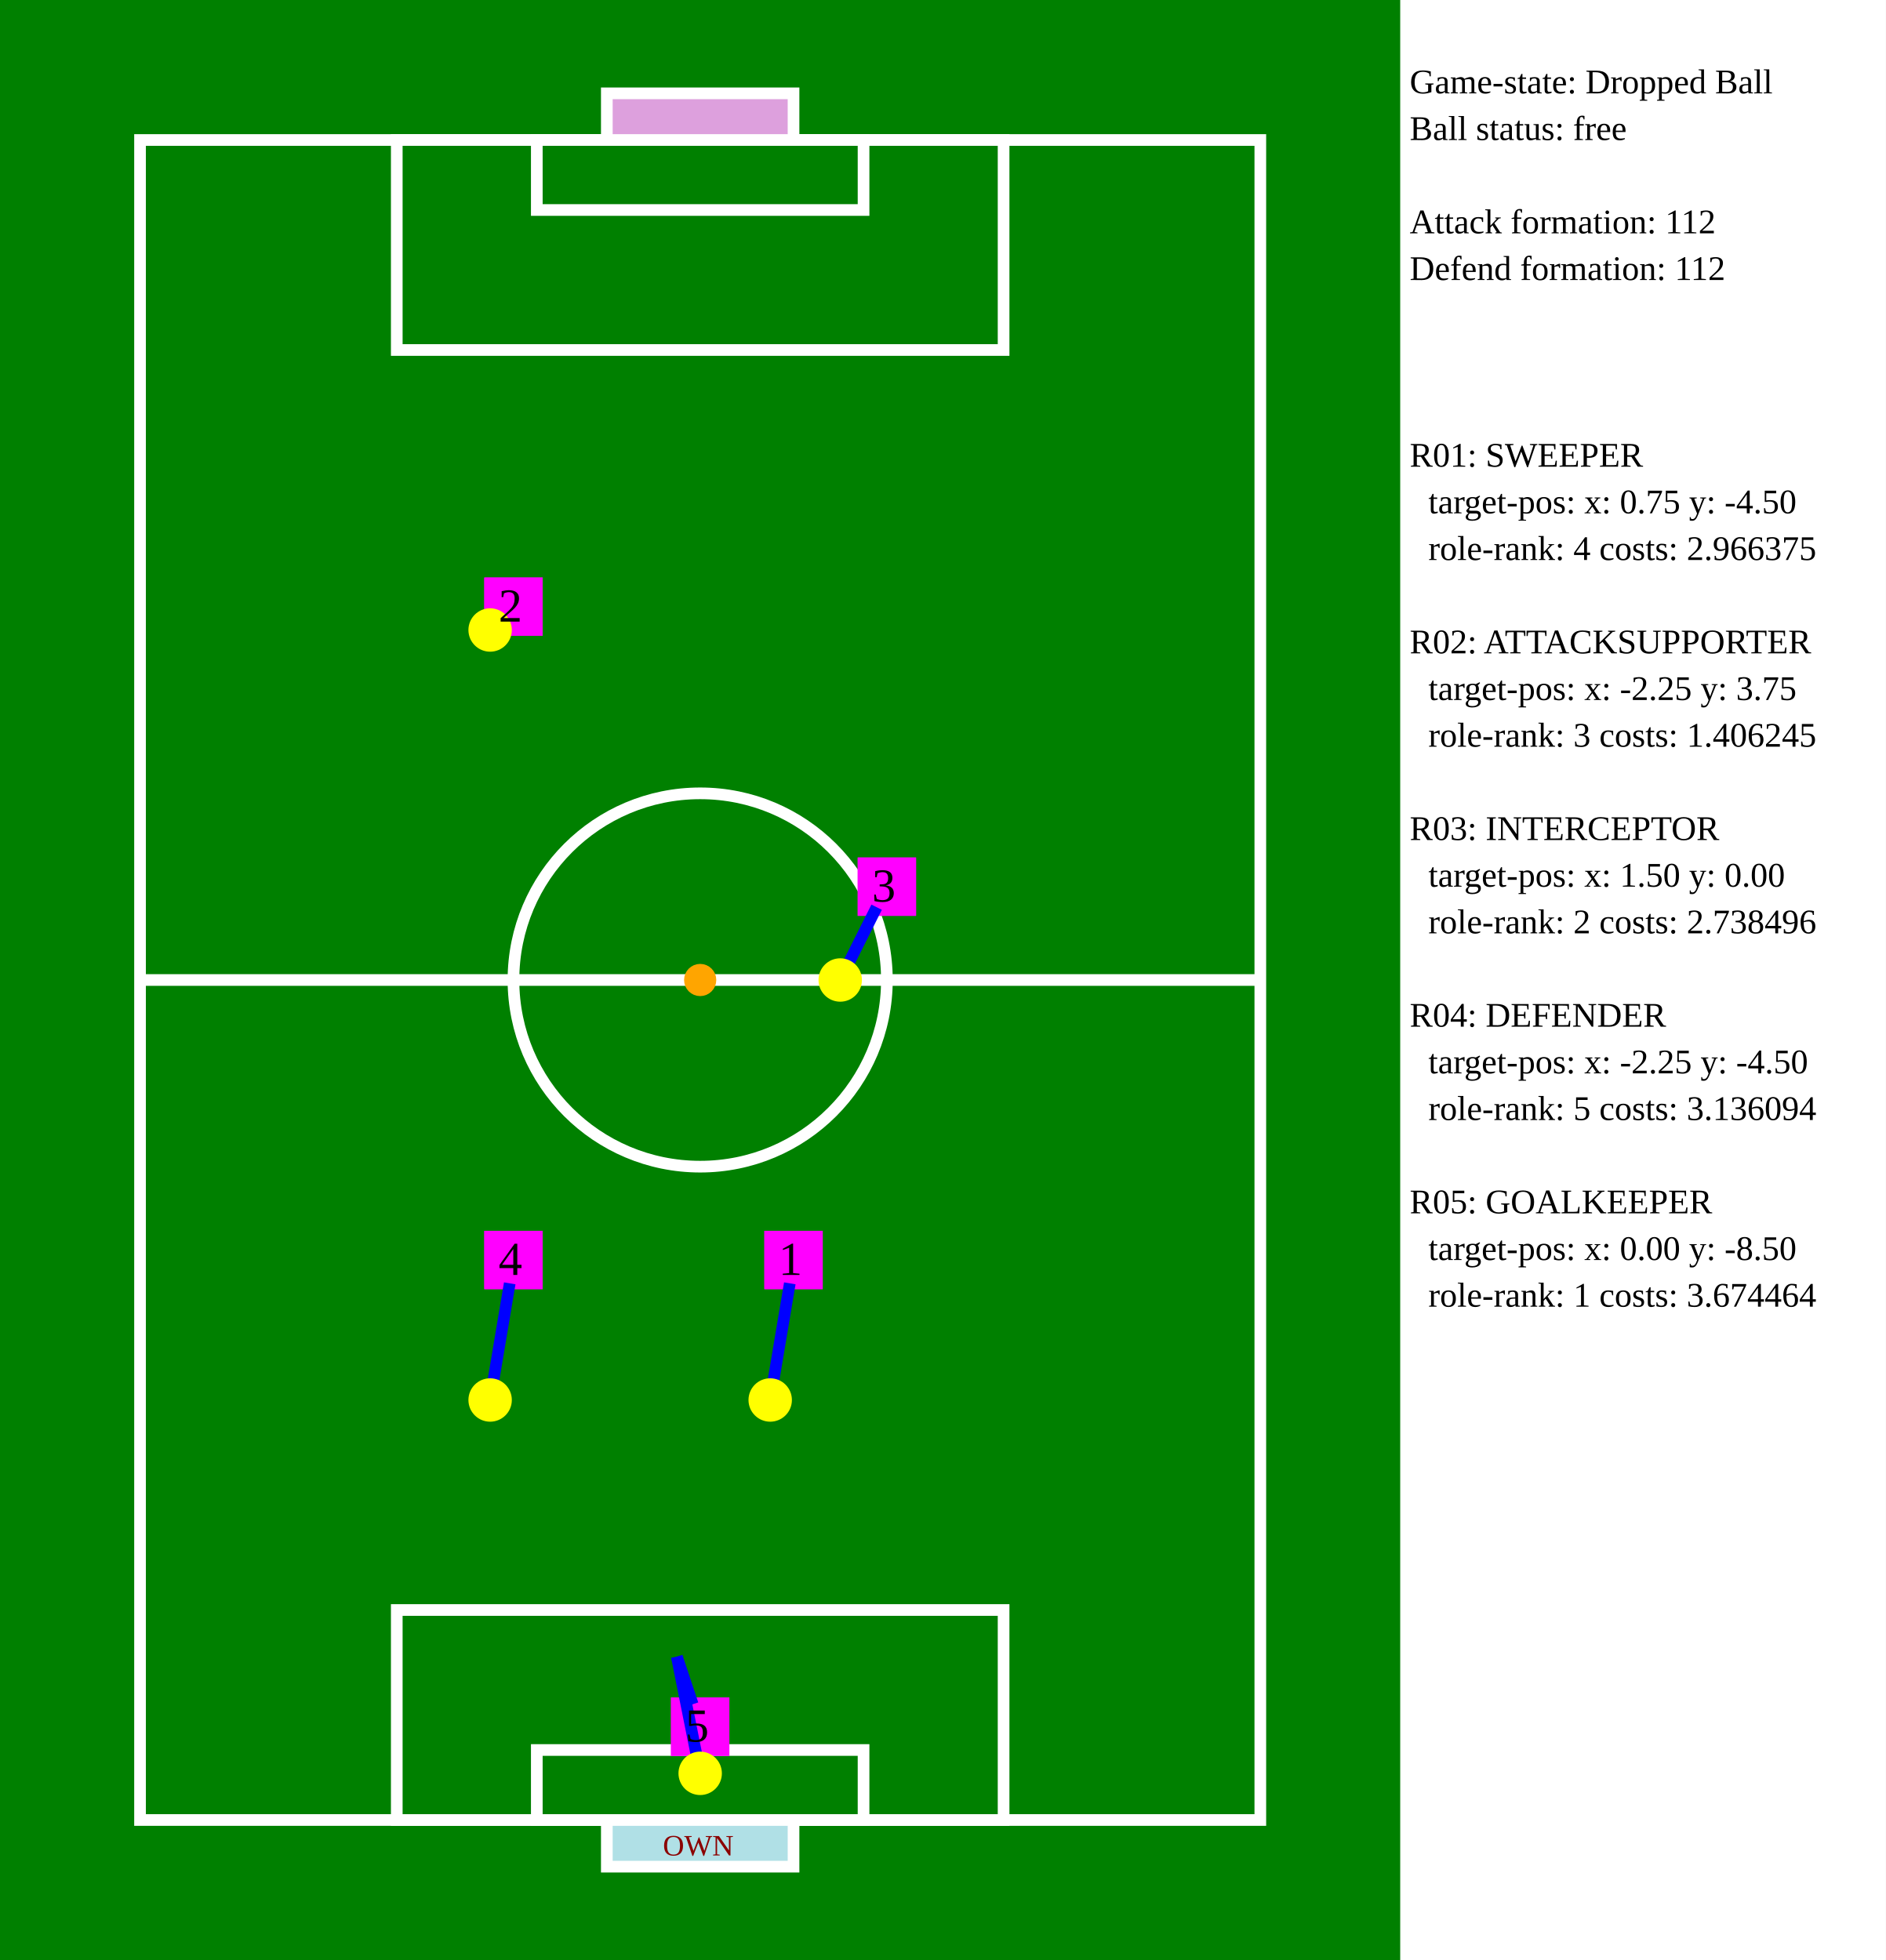
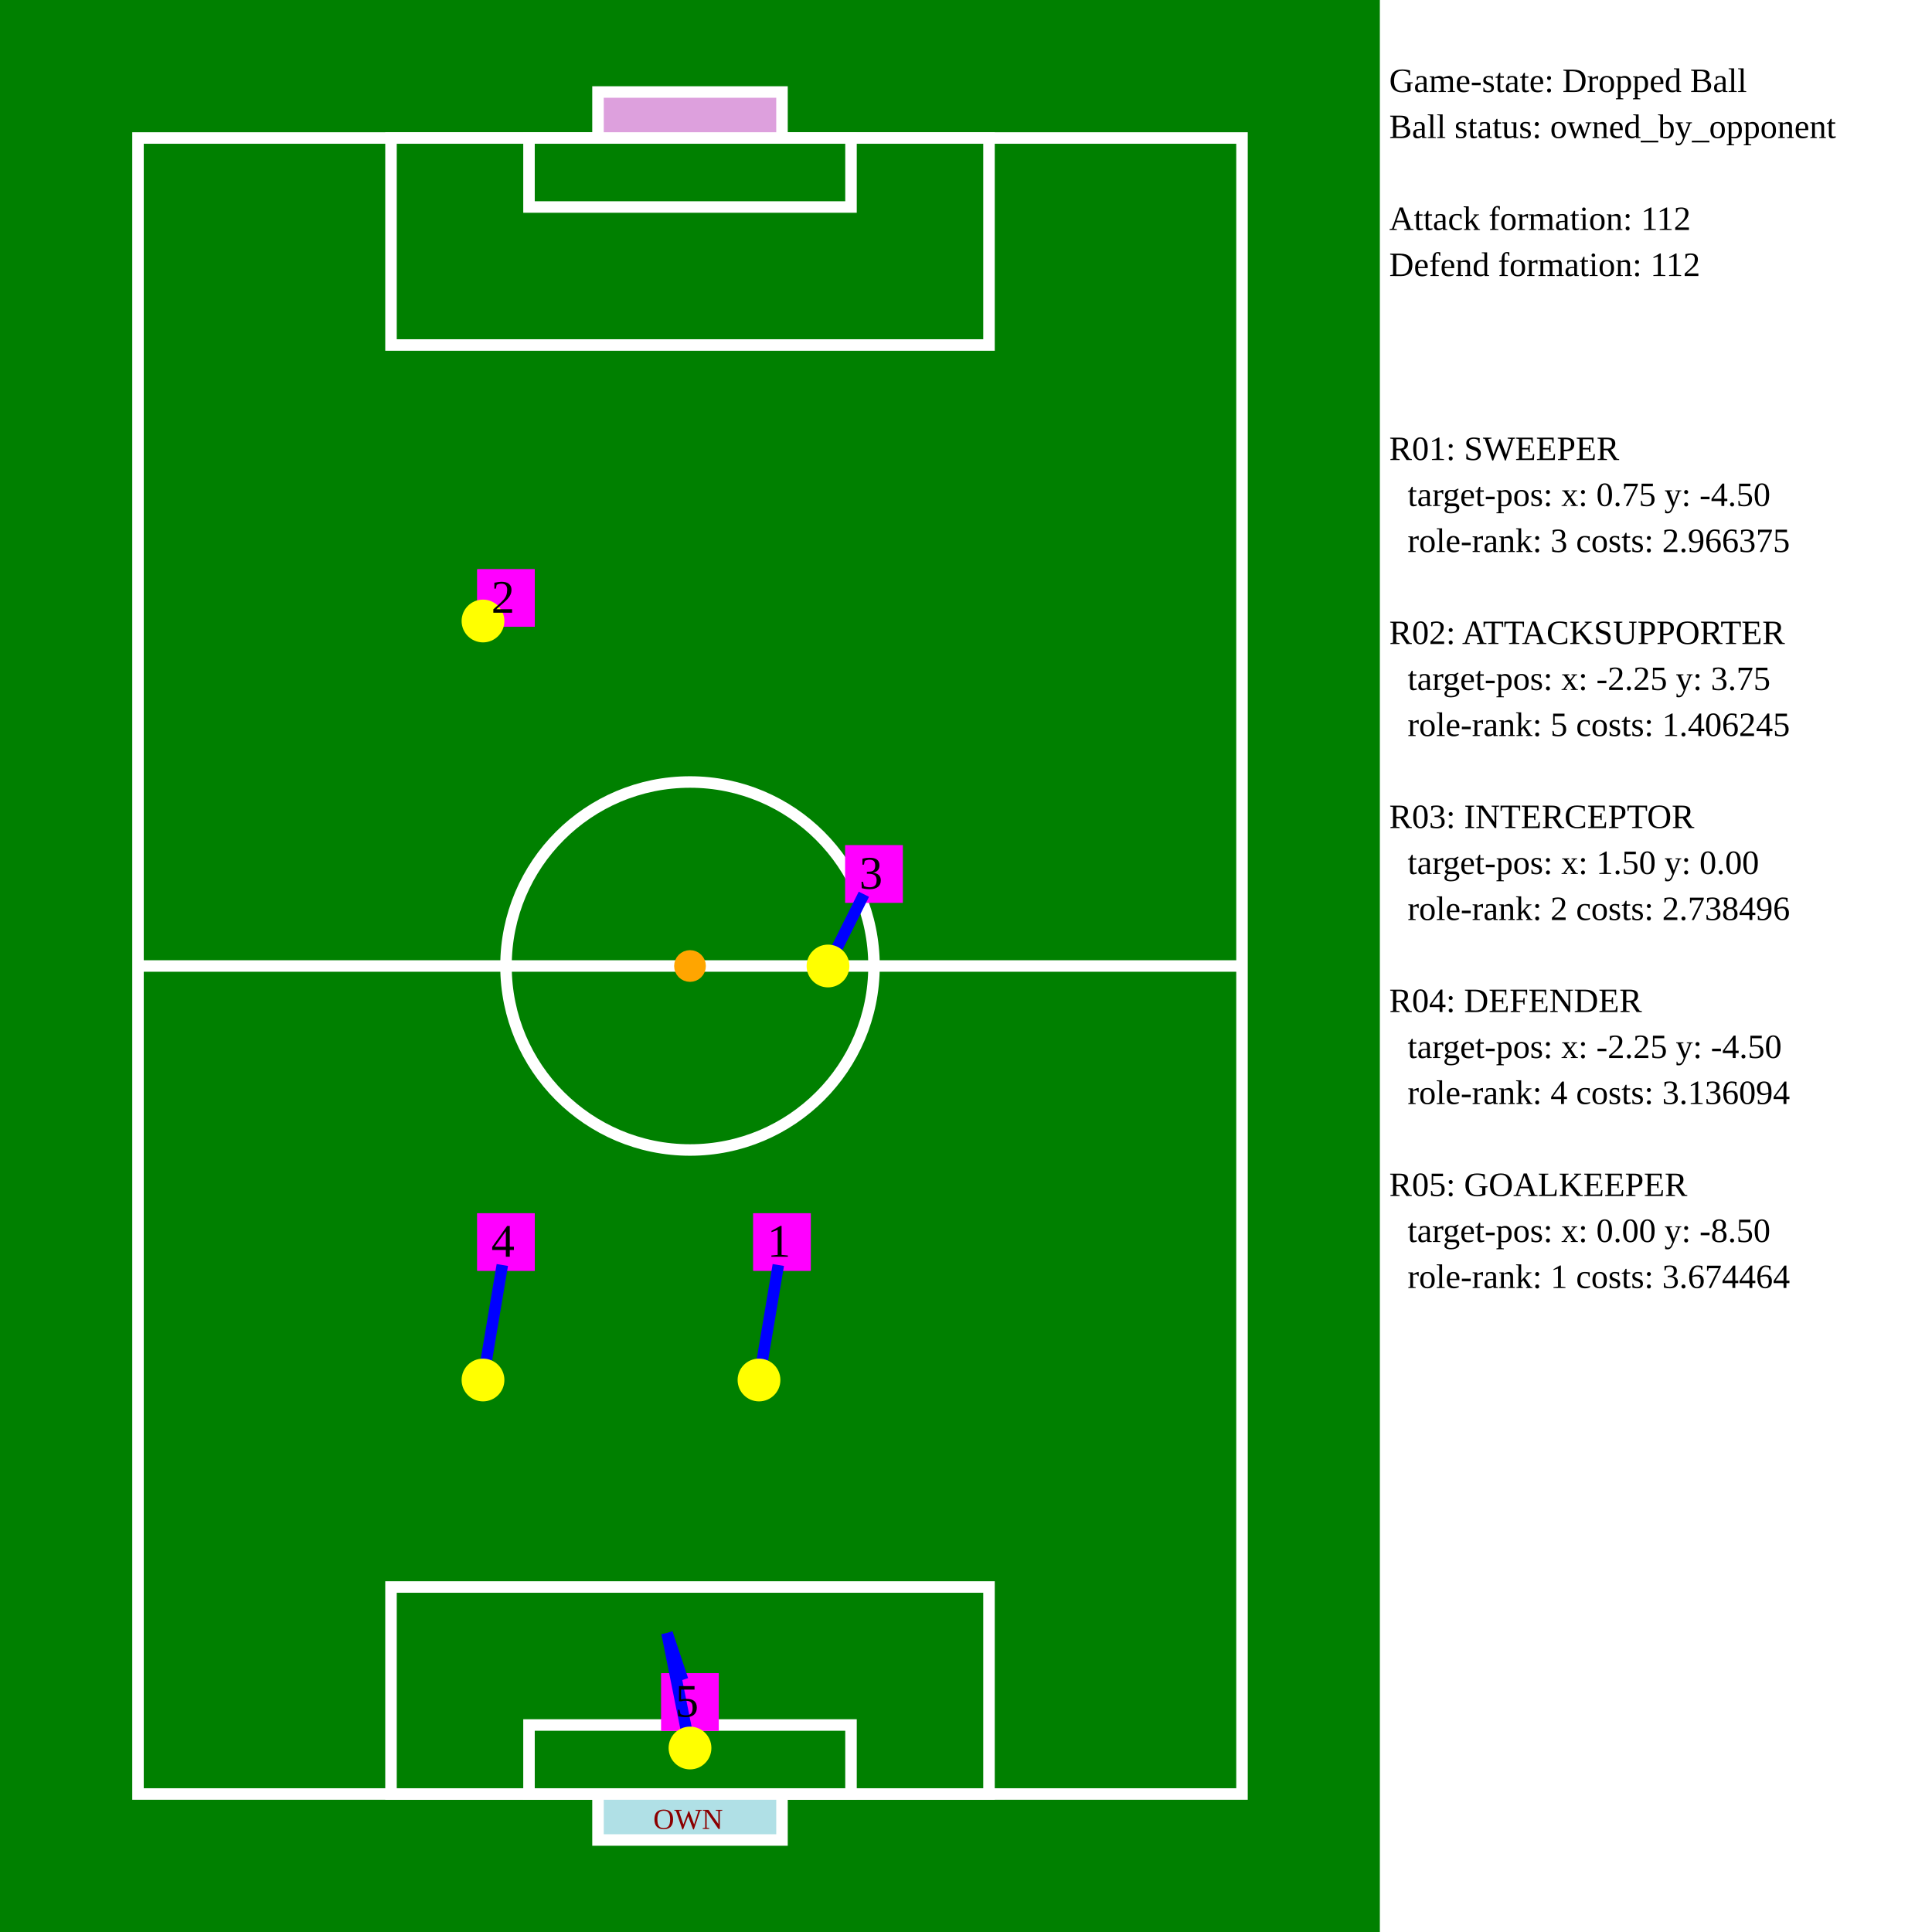
- <svg xmlns="http://www.w3.org/2000/svg" width="20.20cm" height="21.00cm" version="1.1">
+ <svg xmlns="http://www.w3.org/2000/svg" width="21.00cm" height="21.00cm" version="1.1">
  <rect x="0cm" y="0cm" width="15.00cm" height="21.00cm" fill="green" stroke-width="0.02cm" />
-   <rect x="15.00cm" y="0cm" width="5.20cm" height="21.00cm" fill="white" stroke-width="0.02cm" />
+   <rect x="15.00cm" y="0cm" width="6.00cm" height="21.00cm" fill="white" stroke-width="0.02cm" />
  <text x="15.10cm" y="1.00cm" font-size="14" font-weight-absolute="bold" fill="black">Game-state: Dropped Ball</text>
-   <text x="15.10cm" y="1.50cm" font-size="14" font-weight-absolute="bold" fill="black">Ball status: free</text>
+   <text x="15.10cm" y="1.50cm" font-size="14" font-weight-absolute="bold" fill="black">Ball status: owned_by_opponent</text>
  <text x="15.10cm" y="2.50cm" font-size="14" font-weight-absolute="bold" fill="black">Attack formation: 112</text>
  <text x="15.10cm" y="3.00cm" font-size="14" font-weight-absolute="bold" fill="black">Defend formation: 112</text>
  <text x="15.10cm" y="5.00cm" font-size="14" font-weight-absolute="bold" fill="black">R01: SWEEPER</text>
  <text x="15.30cm" y="5.50cm" font-size="14" font-weight-absolute="bold" fill="black">target-pos: x: 0.75 y: -4.50</text>
-   <text x="15.30cm" y="6.00cm" font-size="14" font-weight-absolute="bold" fill="black">role-rank: 4 costs: 2.966375</text>
+   <text x="15.30cm" y="6.00cm" font-size="14" font-weight-absolute="bold" fill="black">role-rank: 3 costs: 2.966375</text>
  <text x="15.10cm" y="7.00cm" font-size="14" font-weight-absolute="bold" fill="black">R02: ATTACKSUPPORTER</text>
  <text x="15.30cm" y="7.50cm" font-size="14" font-weight-absolute="bold" fill="black">target-pos: x: -2.25 y: 3.75</text>
-   <text x="15.30cm" y="8.00cm" font-size="14" font-weight-absolute="bold" fill="black">role-rank: 3 costs: 1.406245</text>
+   <text x="15.30cm" y="8.00cm" font-size="14" font-weight-absolute="bold" fill="black">role-rank: 5 costs: 1.406245</text>
  <text x="15.10cm" y="9.00cm" font-size="14" font-weight-absolute="bold" fill="black">R03: INTERCEPTOR</text>
  <text x="15.30cm" y="9.50cm" font-size="14" font-weight-absolute="bold" fill="black">target-pos: x: 1.50 y: 0.00</text>
  <text x="15.30cm" y="10.00cm" font-size="14" font-weight-absolute="bold" fill="black">role-rank: 2 costs: 2.738496</text>
  <text x="15.10cm" y="11.00cm" font-size="14" font-weight-absolute="bold" fill="black">R04: DEFENDER</text>
  <text x="15.30cm" y="11.50cm" font-size="14" font-weight-absolute="bold" fill="black">target-pos: x: -2.25 y: -4.50</text>
-   <text x="15.30cm" y="12.00cm" font-size="14" font-weight-absolute="bold" fill="black">role-rank: 5 costs: 3.136094</text>
+   <text x="15.30cm" y="12.00cm" font-size="14" font-weight-absolute="bold" fill="black">role-rank: 4 costs: 3.136094</text>
  <text x="15.10cm" y="13.00cm" font-size="14" font-weight-absolute="bold" fill="black">R05: GOALKEEPER</text>
  <text x="15.30cm" y="13.50cm" font-size="14" font-weight-absolute="bold" fill="black">target-pos: x: 0.00 y: -8.50</text>
  <text x="15.30cm" y="14.00cm" font-size="14" font-weight-absolute="bold" fill="black">role-rank: 1 costs: 3.674464</text>
  <rect x="1.50cm" y="1.50cm" width="12.00cm" height="18.00cm" fill="none" stroke="white" stroke-width="0.125cm" />
  <line x1="1.50cm" y1="10.50cm" x2="13.50cm" y2="10.50cm" stroke-width="0.125cm" stroke="white" />
  <circle cx="7.50cm" cy="10.50cm" r="2.00cm" fill="none" stroke="white" stroke-width="0.125cm" />
  <rect x="4.25cm" y="1.50cm" width="6.50cm" height="2.25cm" fill="green" stroke="white" stroke-width="0.125cm" />
  <rect x="4.25cm" y="17.25cm" width="6.50cm" height="2.25cm" fill="green" stroke="white" stroke-width="0.125cm" />
  <rect x="5.75cm" y="1.50cm" width="3.50cm" height="0.75cm" fill="green" stroke="white" stroke-width="0.125cm" />
  <rect x="5.75cm" y="18.75cm" width="3.50cm" height="0.75cm" fill="green" stroke="white" stroke-width="0.125cm" />
  <rect x="6.50cm" y="1.00cm" width="2.00cm" height="0.50cm" fill="plum" stroke="white" stroke-width="0.125cm" />
  <rect x="6.50cm" y="19.50cm" width="2.00cm" height="0.50cm" fill="powderblue" stroke="white" stroke-width="0.125cm" />
  <text x="7.10cm" y="19.88cm" fill="darkred">OWN</text>
  <rect x="8.25cm" y="13.25cm" width="0.50cm" height="0.50cm" fill="magenta" stroke="magenta" stroke-width="0.125cm" />
  <rect x="5.25cm" y="6.25cm" width="0.50cm" height="0.50cm" fill="magenta" stroke="magenta" stroke-width="0.125cm" />
  <rect x="9.25cm" y="9.25cm" width="0.50cm" height="0.50cm" fill="magenta" stroke="magenta" stroke-width="0.125cm" />
  <rect x="5.25cm" y="13.25cm" width="0.50cm" height="0.50cm" fill="magenta" stroke="magenta" stroke-width="0.125cm" />
  <rect x="7.25cm" y="18.25cm" width="0.50cm" height="0.50cm" fill="magenta" stroke="magenta" stroke-width="0.125cm" />
  <rect x="8.25cm" y="13.25cm" width="0.50cm" height="0.50cm" fill="magenta" stroke="magenta" stroke-width="0.125cm" />
  <line x1="8.46cm" y1="13.75cm" x2="8.25cm" y2="15.00cm" stroke-width="0.125cm" stroke="blue" />
  <circle cx="8.25cm" cy="15.00cm" r="0.17cm" fill="yellow" stroke="yellow" stroke-width="0.125cm" />
  <rect x="5.25cm" y="6.25cm" width="0.50cm" height="0.50cm" fill="magenta" stroke="magenta" stroke-width="0.125cm" />
  <line x1="5.32cm" y1="6.68cm" x2="5.25cm" y2="6.75cm" stroke-width="0.125cm" stroke="blue" />
  <circle cx="5.25cm" cy="6.75cm" r="0.17cm" fill="yellow" stroke="yellow" stroke-width="0.125cm" />
  <rect x="9.25cm" y="9.25cm" width="0.50cm" height="0.50cm" fill="magenta" stroke="magenta" stroke-width="0.125cm" />
  <line x1="9.39cm" y1="9.72cm" x2="9.00cm" y2="10.50cm" stroke-width="0.125cm" stroke="blue" />
  <circle cx="9.00cm" cy="10.50cm" r="0.17cm" fill="yellow" stroke="yellow" stroke-width="0.125cm" />
  <rect x="5.25cm" y="13.25cm" width="0.50cm" height="0.50cm" fill="magenta" stroke="magenta" stroke-width="0.125cm" />
  <line x1="5.46cm" y1="13.75cm" x2="5.25cm" y2="15.00cm" stroke-width="0.125cm" stroke="blue" />
  <circle cx="5.25cm" cy="15.00cm" r="0.17cm" fill="yellow" stroke="yellow" stroke-width="0.125cm" />
  <rect x="7.25cm" y="18.25cm" width="0.50cm" height="0.50cm" fill="magenta" stroke="magenta" stroke-width="0.125cm" />
  <line x1="7.42cm" y1="18.26cm" x2="7.25cm" y2="17.75cm" stroke-width="0.125cm" stroke="blue" />
  <line x1="7.25cm" y1="17.75cm" x2="7.50cm" y2="19.00cm" stroke-width="0.125cm" stroke="blue" />
  <circle cx="7.50cm" cy="19.00cm" r="0.17cm" fill="yellow" stroke="yellow" stroke-width="0.125cm" />
  <text x="8.34cm" y="13.66cm" font-size="large" font-weight-absolute="bold" fill="black">1</text>
  <text x="5.34cm" y="6.66cm" font-size="large" font-weight-absolute="bold" fill="black">2</text>
  <text x="9.34cm" y="9.66cm" font-size="large" font-weight-absolute="bold" fill="black">3</text>
  <text x="5.34cm" y="13.66cm" font-size="large" font-weight-absolute="bold" fill="black">4</text>
  <text x="7.34cm" y="18.66cm" font-size="large" font-weight-absolute="bold" fill="black">5</text>
  <circle cx="7.50cm" cy="10.50cm" r="0.11cm" fill="orange" stroke="orange" stroke-width="0.125cm" />
</svg>
